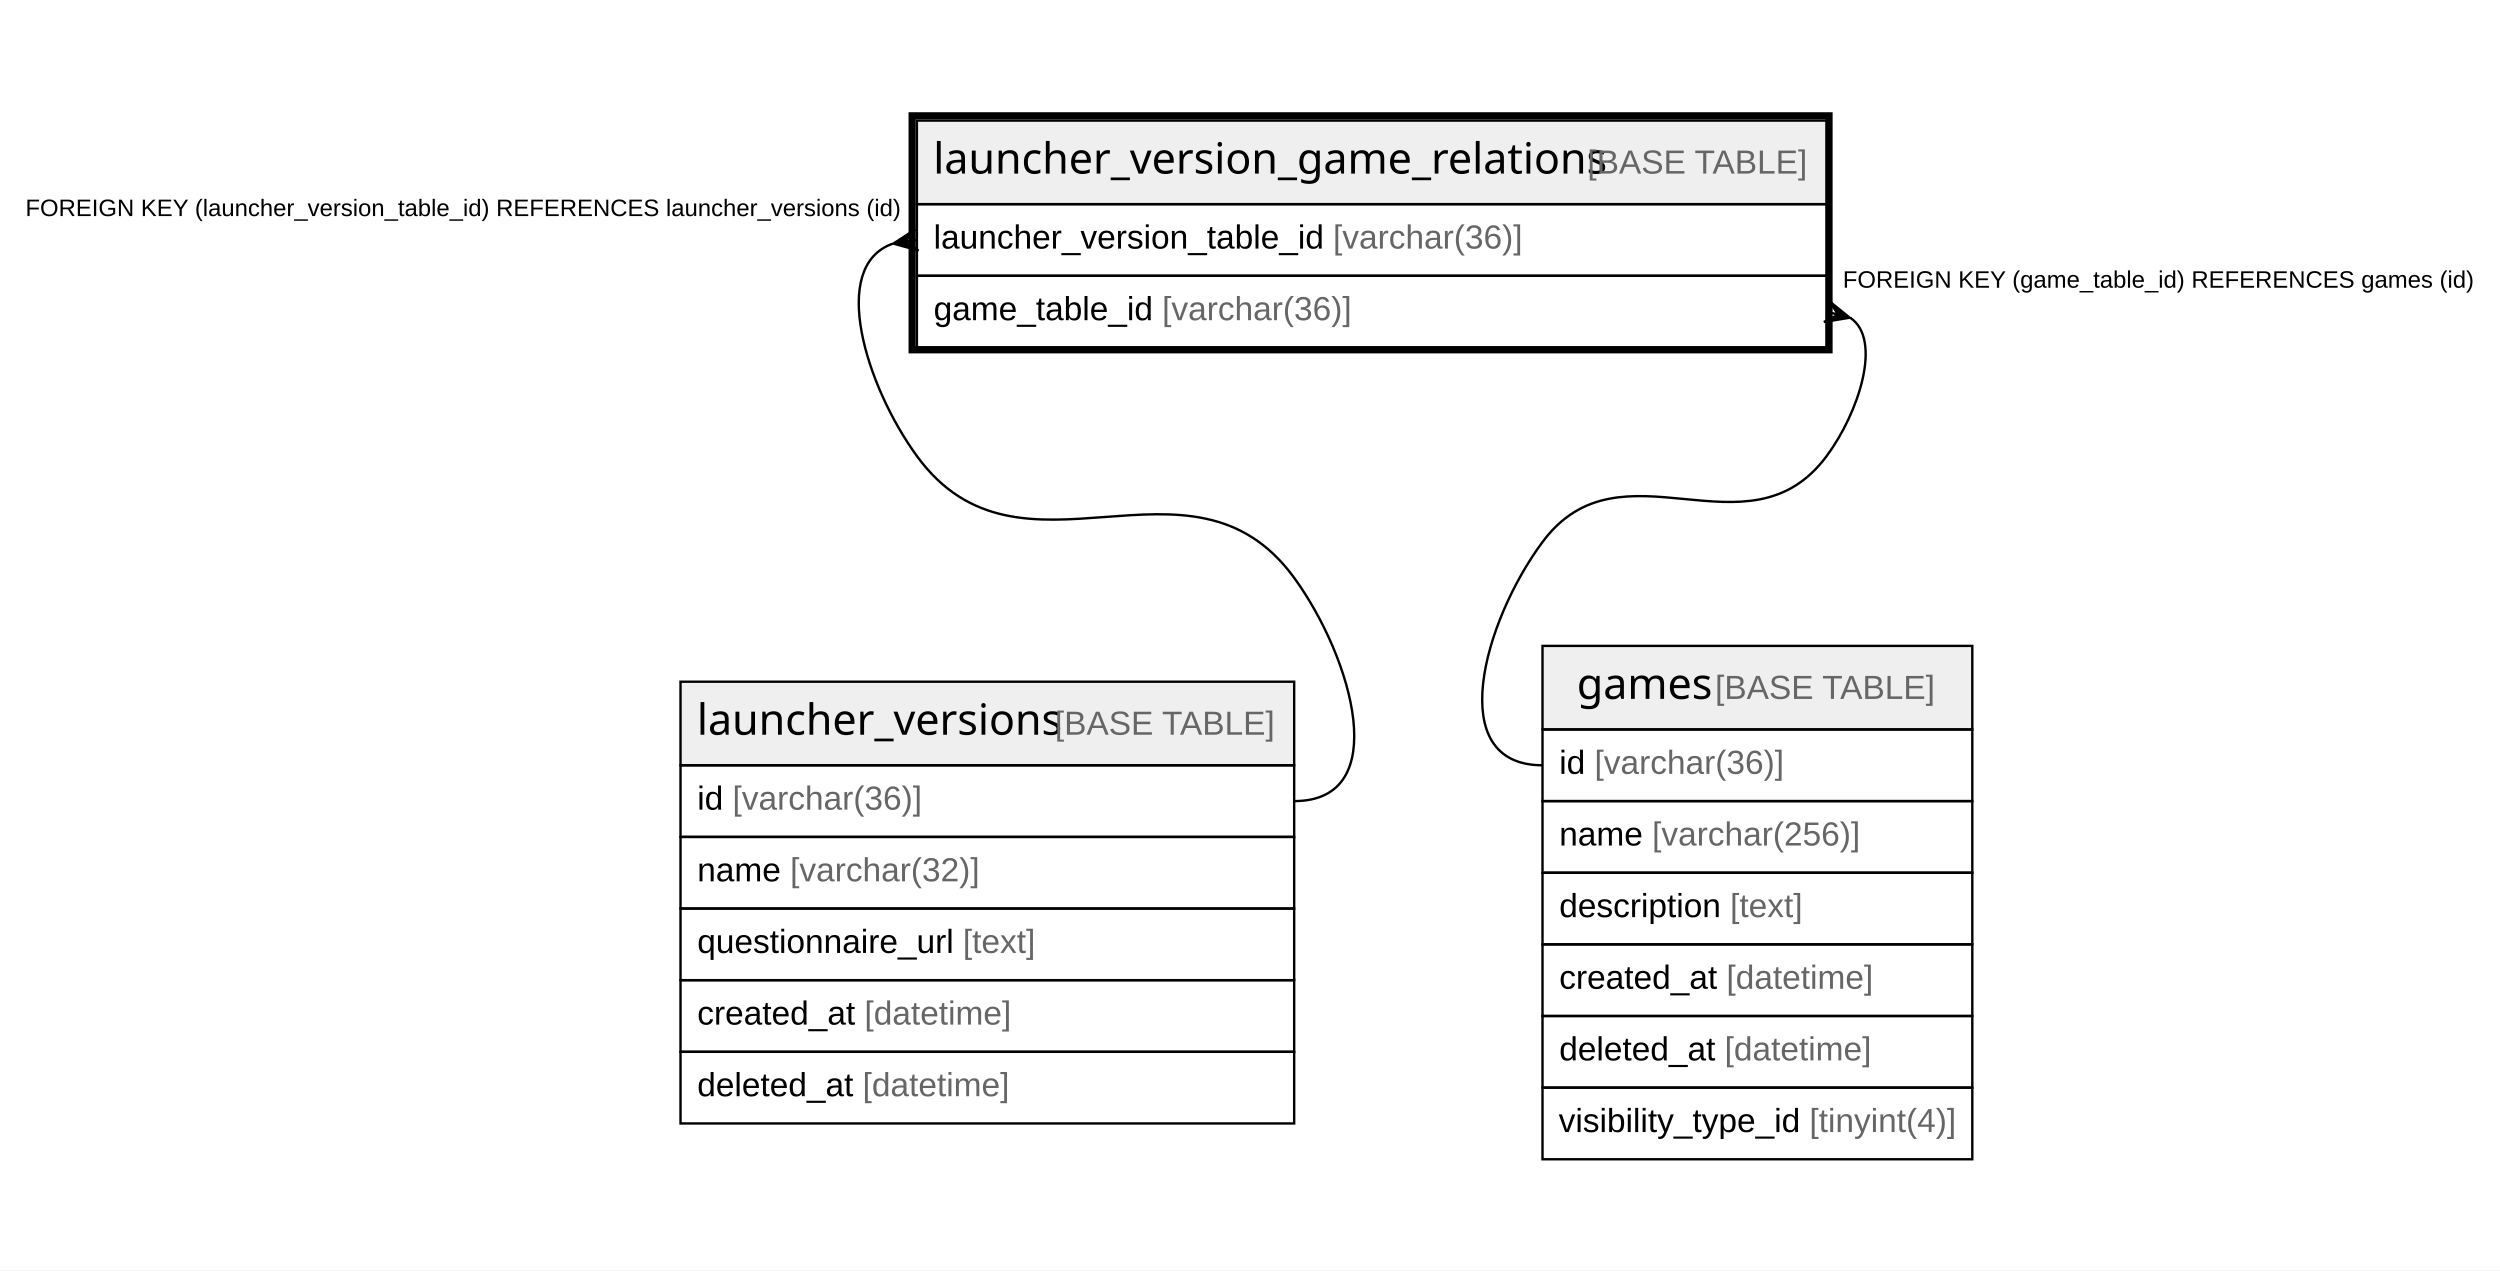
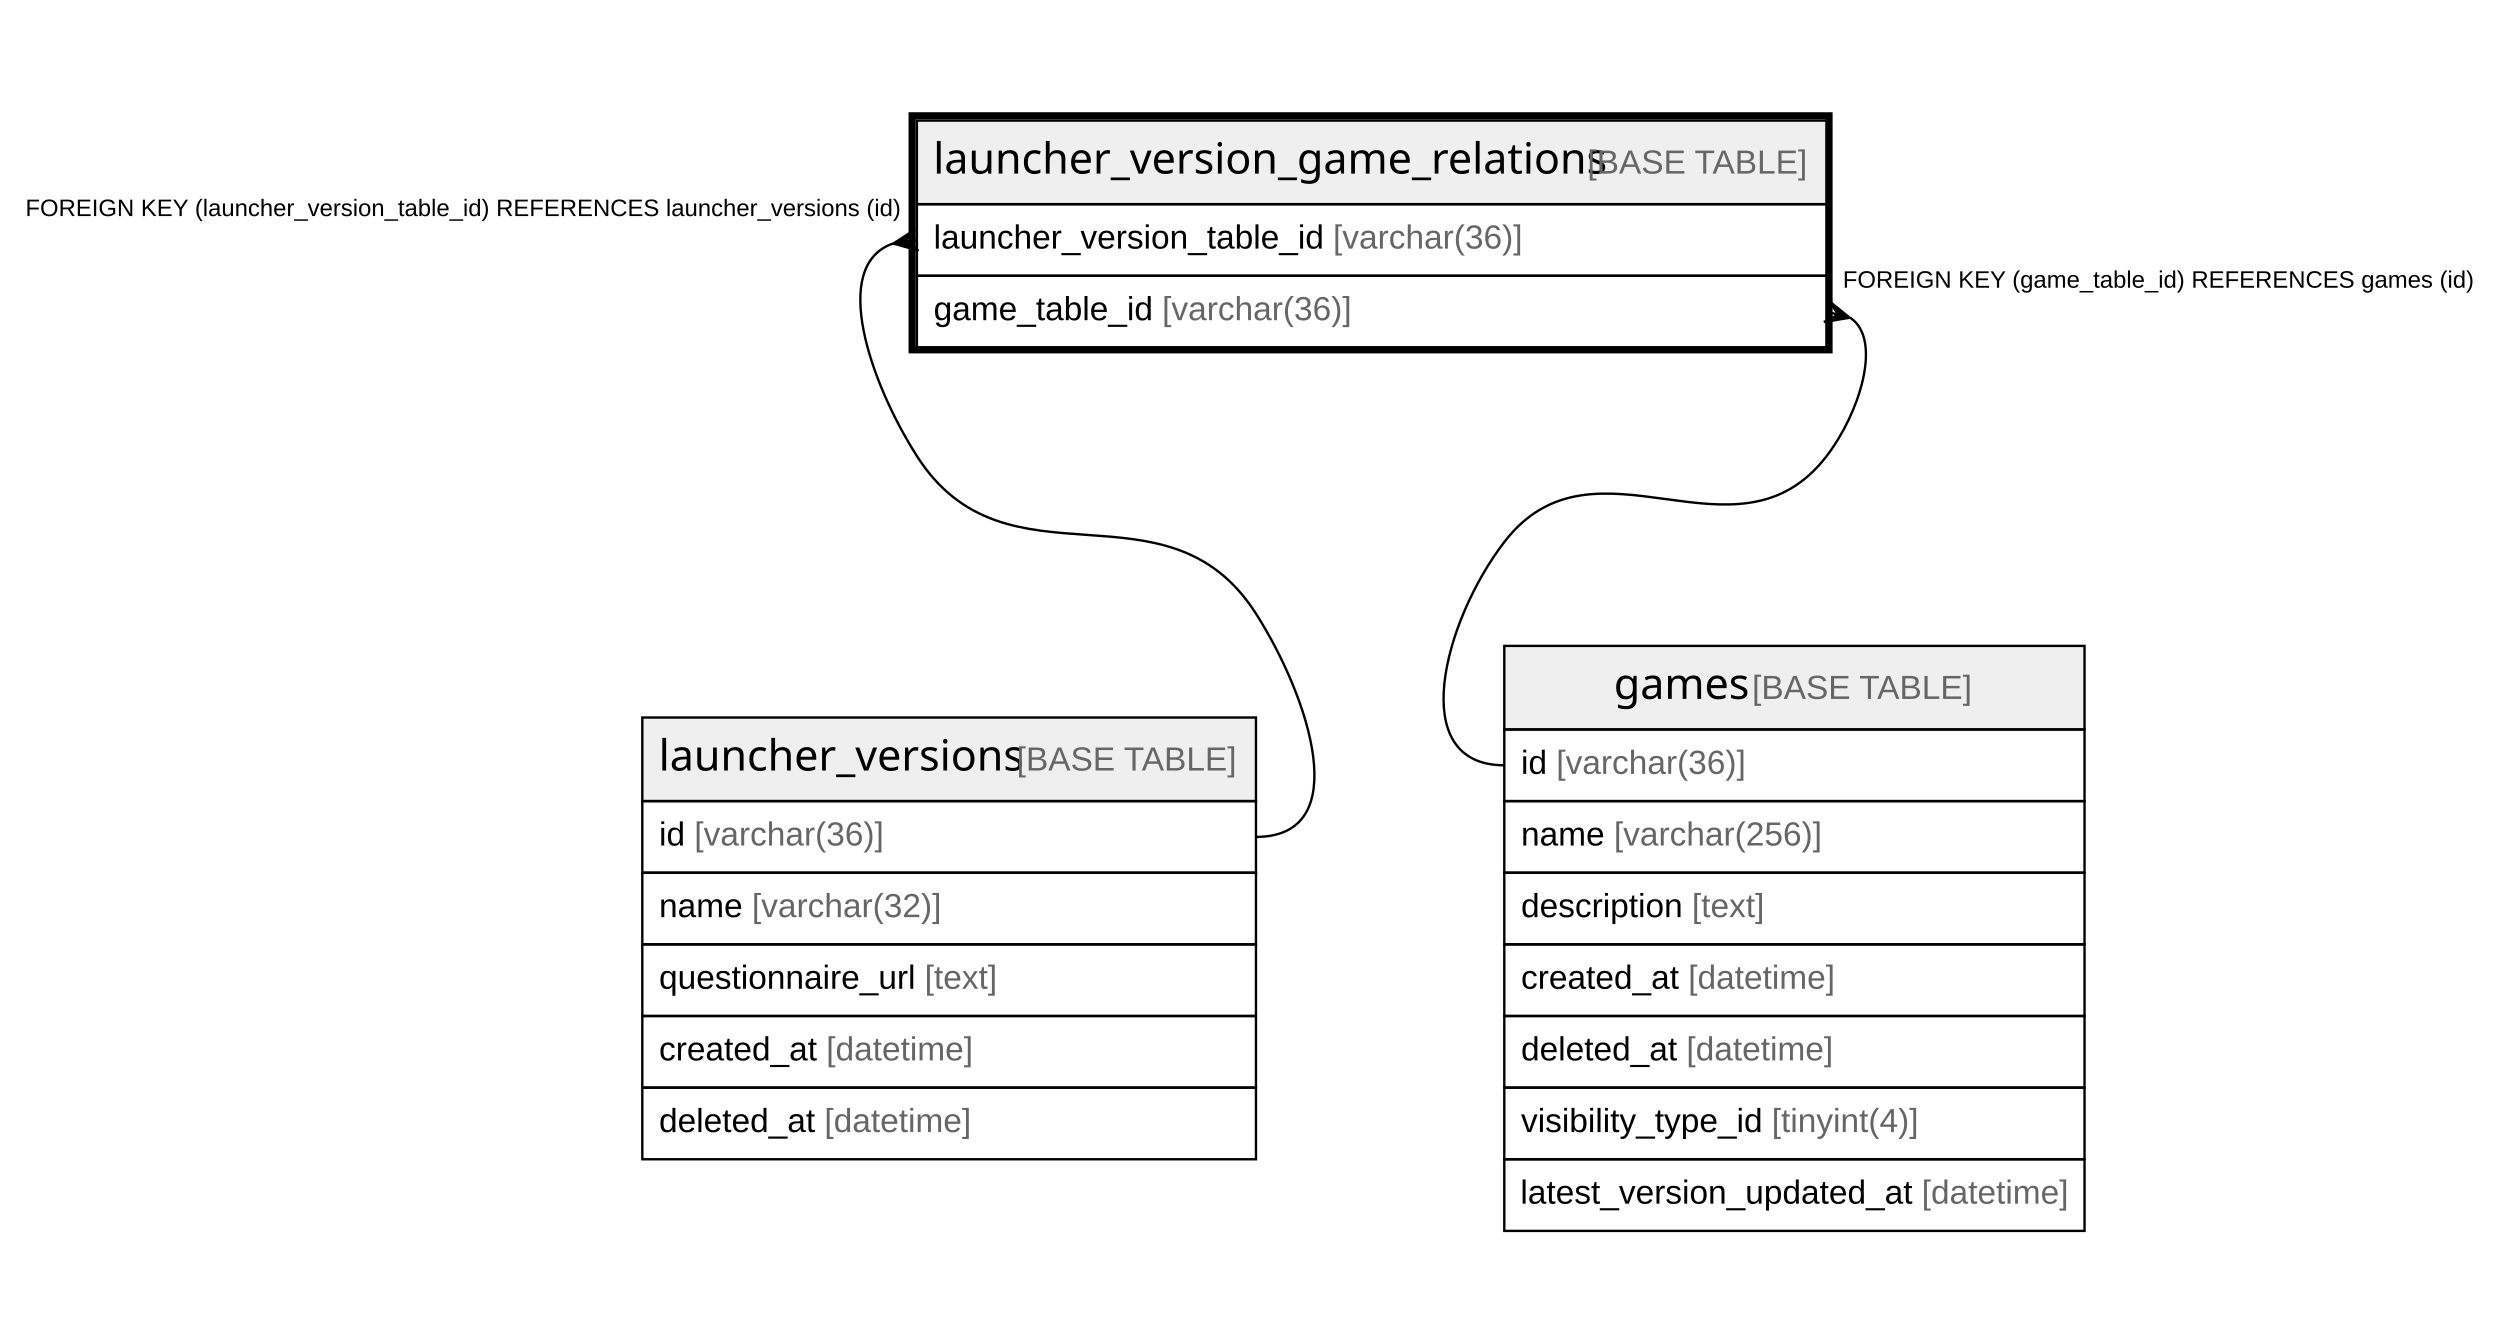
- <svg xmlns="http://www.w3.org/2000/svg" width="1047pt" height="532pt" viewBox="0.00 0.00 1047.00 532.00">
-   <g id="graph0" class="graph" transform="scale(1 1) rotate(0) translate(4 528)">
-     <polygon fill="#ffffff" stroke="transparent" points="-4,4 -4,-528 1043,-528 1043,4 -4,4" />
+ <svg xmlns="http://www.w3.org/2000/svg" width="1047pt" height="562pt" viewBox="0.00 0.00 1047.00 562.00">
+   <g id="graph0" class="graph" transform="scale(1 1) rotate(0) translate(4 558)">
+     <polygon fill="#ffffff" stroke="transparent" points="-4,4 -4,-558 1043,-558 1043,4 -4,4" />
    <g id="node1" class="node">
-       <polygon fill="#efefef" stroke="transparent" points="380,-442.5 380,-477.5 761,-477.5 761,-442.5 380,-442.5" />
-       <polygon fill="none" stroke="#000000" points="380,-442.5 380,-477.5 761,-477.5 761,-442.5 380,-442.5" />
-       <text text-anchor="start" x="386.843" y="-455.3" font-family="Arial Bold" font-size="18.00" fill="#000000">launcher_version_game_relations</text>
-       <text text-anchor="start" x="656.903" y="-455.3" font-family="Arial" font-size="14.00" fill="#000000"> </text>
-       <text text-anchor="start" x="660.793" y="-455.3" font-family="Arial" font-size="14.00" fill="#666666">[BASE TABLE]</text>
+       <polygon fill="#efefef" stroke="transparent" points="380,-472.5 380,-507.5 761,-507.5 761,-472.5 380,-472.5" />
+       <polygon fill="none" stroke="#000000" points="380,-472.5 380,-507.5 761,-507.5 761,-472.5 380,-472.5" />
+       <text text-anchor="start" x="386.843" y="-485.3" font-family="Arial Bold" font-size="18.00" fill="#000000">launcher_version_game_relations</text>
+       <text text-anchor="start" x="656.903" y="-485.3" font-family="Arial" font-size="14.00" fill="#000000"> </text>
+       <text text-anchor="start" x="660.793" y="-485.3" font-family="Arial" font-size="14.00" fill="#666666">[BASE TABLE]</text>
+       <polygon fill="none" stroke="#000000" points="380,-442.5 380,-472.5 761,-472.5 761,-442.5 380,-442.5" />
+       <text text-anchor="start" x="387" y="-453.9" font-family="Arial" font-size="14.00" fill="#000000">launcher_version_table_id </text>
+       <text text-anchor="start" x="554.268" y="-453.9" font-family="Arial" font-size="14.00" fill="#666666">[varchar(36)]</text>
      <polygon fill="none" stroke="#000000" points="380,-412.5 380,-442.5 761,-442.5 761,-412.5 380,-412.5" />
-       <text text-anchor="start" x="387" y="-423.9" font-family="Arial" font-size="14.00" fill="#000000">launcher_version_table_id </text>
-       <text text-anchor="start" x="554.268" y="-423.9" font-family="Arial" font-size="14.00" fill="#666666">[varchar(36)]</text>
-       <polygon fill="none" stroke="#000000" points="380,-382.5 380,-412.5 761,-412.5 761,-382.5 380,-382.5" />
-       <text text-anchor="start" x="387" y="-393.9" font-family="Arial" font-size="14.00" fill="#000000">game_table_id </text>
-       <text text-anchor="start" x="482.698" y="-393.9" font-family="Arial" font-size="14.00" fill="#666666">[varchar(36)]</text>
-       <polygon fill="none" stroke="#000000" stroke-width="3" points="378,-381.5 378,-479.5 762,-479.5 762,-381.5 378,-381.5" />
+       <text text-anchor="start" x="387" y="-423.9" font-family="Arial" font-size="14.00" fill="#000000">game_table_id </text>
+       <text text-anchor="start" x="482.698" y="-423.9" font-family="Arial" font-size="14.00" fill="#666666">[varchar(36)]</text>
+       <polygon fill="none" stroke="#000000" stroke-width="3" points="378,-411.5 378,-509.5 762,-509.5 762,-411.5 378,-411.5" />
    </g>
    <g id="node2" class="node">
-       <polygon fill="#efefef" stroke="transparent" points="281,-207.5 281,-242.5 538,-242.5 538,-207.5 281,-207.5" />
-       <polygon fill="none" stroke="#000000" points="281,-207.5 281,-242.5 538,-242.5 538,-207.5 281,-207.5" />
-       <text text-anchor="start" x="287.859" y="-220.3" font-family="Arial Bold" font-size="18.00" fill="#000000">launcher_versions</text>
-       <text text-anchor="start" x="433.887" y="-220.3" font-family="Arial" font-size="14.00" fill="#000000"> </text>
-       <text text-anchor="start" x="437.778" y="-220.3" font-family="Arial" font-size="14.00" fill="#666666">[BASE TABLE]</text>
-       <polygon fill="none" stroke="#000000" points="281,-177.5 281,-207.5 538,-207.5 538,-177.5 281,-177.5" />
-       <text text-anchor="start" x="288" y="-188.9" font-family="Arial" font-size="14.00" fill="#000000">id </text>
-       <text text-anchor="start" x="302.78" y="-188.9" font-family="Arial" font-size="14.00" fill="#666666">[varchar(36)]</text>
-       <polygon fill="none" stroke="#000000" points="281,-147.5 281,-177.5 538,-177.5 538,-147.5 281,-147.5" />
-       <text text-anchor="start" x="288" y="-158.9" font-family="Arial" font-size="14.00" fill="#000000">name </text>
-       <text text-anchor="start" x="326.899" y="-158.9" font-family="Arial" font-size="14.00" fill="#666666">[varchar(32)]</text>
-       <polygon fill="none" stroke="#000000" points="281,-117.5 281,-147.5 538,-147.5 538,-117.5 281,-117.5" />
-       <text text-anchor="start" x="288" y="-128.9" font-family="Arial" font-size="14.00" fill="#000000">questionnaire_url </text>
-       <text text-anchor="start" x="399.248" y="-128.9" font-family="Arial" font-size="14.00" fill="#666666">[text]</text>
-       <polygon fill="none" stroke="#000000" points="281,-87.5 281,-117.5 538,-117.5 538,-87.5 281,-87.5" />
-       <text text-anchor="start" x="288" y="-98.9" font-family="Arial" font-size="14.00" fill="#000000">created_at </text>
-       <text text-anchor="start" x="358.028" y="-98.9" font-family="Arial" font-size="14.00" fill="#666666">[datetime]</text>
-       <polygon fill="none" stroke="#000000" points="281,-57.5 281,-87.5 538,-87.5 538,-57.5 281,-57.5" />
-       <text text-anchor="start" x="288" y="-68.9" font-family="Arial" font-size="14.00" fill="#000000">deleted_at </text>
-       <text text-anchor="start" x="357.257" y="-68.9" font-family="Arial" font-size="14.00" fill="#666666">[datetime]</text>
+       <polygon fill="#efefef" stroke="transparent" points="265,-222.5 265,-257.5 522,-257.5 522,-222.5 265,-222.5" />
+       <polygon fill="none" stroke="#000000" points="265,-222.5 265,-257.5 522,-257.5 522,-222.5 265,-222.5" />
+       <text text-anchor="start" x="271.859" y="-235.3" font-family="Arial Bold" font-size="18.00" fill="#000000">launcher_versions</text>
+       <text text-anchor="start" x="417.887" y="-235.3" font-family="Arial" font-size="14.00" fill="#000000"> </text>
+       <text text-anchor="start" x="421.778" y="-235.3" font-family="Arial" font-size="14.00" fill="#666666">[BASE TABLE]</text>
+       <polygon fill="none" stroke="#000000" points="265,-192.5 265,-222.5 522,-222.5 522,-192.5 265,-192.5" />
+       <text text-anchor="start" x="272" y="-203.9" font-family="Arial" font-size="14.00" fill="#000000">id </text>
+       <text text-anchor="start" x="286.78" y="-203.9" font-family="Arial" font-size="14.00" fill="#666666">[varchar(36)]</text>
+       <polygon fill="none" stroke="#000000" points="265,-162.5 265,-192.5 522,-192.5 522,-162.5 265,-162.5" />
+       <text text-anchor="start" x="272" y="-173.9" font-family="Arial" font-size="14.00" fill="#000000">name </text>
+       <text text-anchor="start" x="310.899" y="-173.9" font-family="Arial" font-size="14.00" fill="#666666">[varchar(32)]</text>
+       <polygon fill="none" stroke="#000000" points="265,-132.5 265,-162.5 522,-162.5 522,-132.5 265,-132.5" />
+       <text text-anchor="start" x="272" y="-143.9" font-family="Arial" font-size="14.00" fill="#000000">questionnaire_url </text>
+       <text text-anchor="start" x="383.248" y="-143.9" font-family="Arial" font-size="14.00" fill="#666666">[text]</text>
+       <polygon fill="none" stroke="#000000" points="265,-102.5 265,-132.5 522,-132.5 522,-102.5 265,-102.5" />
+       <text text-anchor="start" x="272" y="-113.9" font-family="Arial" font-size="14.00" fill="#000000">created_at </text>
+       <text text-anchor="start" x="342.028" y="-113.9" font-family="Arial" font-size="14.00" fill="#666666">[datetime]</text>
+       <polygon fill="none" stroke="#000000" points="265,-72.5 265,-102.5 522,-102.5 522,-72.5 265,-72.5" />
+       <text text-anchor="start" x="272" y="-83.9" font-family="Arial" font-size="14.00" fill="#000000">deleted_at </text>
+       <text text-anchor="start" x="341.257" y="-83.9" font-family="Arial" font-size="14.00" fill="#666666">[datetime]</text>
    </g>
    <g id="edge1" class="edge">
-       <path fill="none" stroke="#000000" d="M369.794,-425.919C343.078,-416.418 358.638,-366.342 380,-337 423.43,-277.345 494.57,-345.655 538,-286 562.458,-252.405 579.556,-192.5 538,-192.5" />
-       <polygon fill="#000000" stroke="#000000" points="370.118,-425.969 379.311,-431.947 375.059,-426.735 380,-427.5 380,-427.5 380,-427.5 375.059,-426.735 380.689,-423.053 370.118,-425.969 370.118,-425.969" />
-       <text text-anchor="start" x="6.648" y="-437.5" font-family="Arial" font-size="10.00" fill="#000000">FOREIGN KEY (launcher_version_table_id) REFERENCES launcher_versions (id)</text>
+       <path fill="none" stroke="#000000" d="M369.847,-455.955C343.438,-446.663 360.48,-397.598 380,-367 417.43,-308.328 484.57,-359.672 522,-301 544.35,-265.966 563.556,-207.5 522,-207.5" />
+       <polygon fill="#000000" stroke="#000000" points="370.114,-455.995 379.323,-461.949 375.057,-456.748 380,-457.5 380,-457.5 380,-457.5 375.057,-456.748 380.677,-453.051 370.114,-455.995 370.114,-455.995" />
+       <text text-anchor="start" x="6.648" y="-467.5" font-family="Arial" font-size="10.00" fill="#000000">FOREIGN KEY (launcher_version_table_id) REFERENCES launcher_versions (id)</text>
    </g>
    <g id="node3" class="node">
-       <polygon fill="#efefef" stroke="transparent" points="642,-222.5 642,-257.5 822,-257.5 822,-222.5 642,-222.5" />
-       <polygon fill="none" stroke="#000000" points="642,-222.5 642,-257.5 822,-257.5 822,-222.5 642,-222.5" />
-       <text text-anchor="start" x="656.368" y="-235.3" font-family="Arial Bold" font-size="18.00" fill="#000000">games</text>
-       <text text-anchor="start" x="710.379" y="-235.3" font-family="Arial" font-size="14.00" fill="#000000"> </text>
-       <text text-anchor="start" x="714.269" y="-235.3" font-family="Arial" font-size="14.00" fill="#666666">[BASE TABLE]</text>
-       <polygon fill="none" stroke="#000000" points="642,-192.5 642,-222.5 822,-222.5 822,-192.5 642,-192.5" />
-       <text text-anchor="start" x="649" y="-203.9" font-family="Arial" font-size="14.00" fill="#000000">id </text>
-       <text text-anchor="start" x="663.78" y="-203.9" font-family="Arial" font-size="14.00" fill="#666666">[varchar(36)]</text>
-       <polygon fill="none" stroke="#000000" points="642,-162.5 642,-192.5 822,-192.5 822,-162.5 642,-162.5" />
-       <text text-anchor="start" x="649" y="-173.9" font-family="Arial" font-size="14.00" fill="#000000">name </text>
-       <text text-anchor="start" x="687.899" y="-173.9" font-family="Arial" font-size="14.00" fill="#666666">[varchar(256)]</text>
-       <polygon fill="none" stroke="#000000" points="642,-132.5 642,-162.5 822,-162.5 822,-132.5 642,-132.5" />
-       <text text-anchor="start" x="649" y="-143.9" font-family="Arial" font-size="14.00" fill="#000000">description </text>
-       <text text-anchor="start" x="720.568" y="-143.9" font-family="Arial" font-size="14.00" fill="#666666">[text]</text>
-       <polygon fill="none" stroke="#000000" points="642,-102.5 642,-132.5 822,-132.5 822,-102.5 642,-102.5" />
-       <text text-anchor="start" x="649" y="-113.9" font-family="Arial" font-size="14.00" fill="#000000">created_at </text>
-       <text text-anchor="start" x="719.028" y="-113.9" font-family="Arial" font-size="14.00" fill="#666666">[datetime]</text>
-       <polygon fill="none" stroke="#000000" points="642,-72.5 642,-102.5 822,-102.5 822,-72.5 642,-72.5" />
-       <text text-anchor="start" x="649" y="-83.9" font-family="Arial" font-size="14.00" fill="#000000">deleted_at </text>
-       <text text-anchor="start" x="718.257" y="-83.9" font-family="Arial" font-size="14.00" fill="#666666">[datetime]</text>
-       <polygon fill="none" stroke="#000000" points="642,-42.5 642,-72.5 822,-72.5 822,-42.5 642,-42.5" />
-       <text text-anchor="start" x="648.774" y="-53.9" font-family="Arial" font-size="14.00" fill="#000000">visibility_type_id </text>
-       <text text-anchor="start" x="753.781" y="-53.9" font-family="Arial" font-size="14.00" fill="#666666">[tinyint(4)]</text>
+       <polygon fill="#efefef" stroke="transparent" points="626,-252.5 626,-287.5 869,-287.5 869,-252.5 626,-252.5" />
+       <polygon fill="none" stroke="#000000" points="626,-252.5 626,-287.5 869,-287.5 869,-252.5 626,-252.5" />
+       <text text-anchor="start" x="671.868" y="-265.3" font-family="Arial Bold" font-size="18.00" fill="#000000">games</text>
+       <text text-anchor="start" x="725.879" y="-265.3" font-family="Arial" font-size="14.00" fill="#000000"> </text>
+       <text text-anchor="start" x="729.769" y="-265.3" font-family="Arial" font-size="14.00" fill="#666666">[BASE TABLE]</text>
+       <polygon fill="none" stroke="#000000" points="626,-222.5 626,-252.5 869,-252.5 869,-222.5 626,-222.5" />
+       <text text-anchor="start" x="633" y="-233.9" font-family="Arial" font-size="14.00" fill="#000000">id </text>
+       <text text-anchor="start" x="647.78" y="-233.9" font-family="Arial" font-size="14.00" fill="#666666">[varchar(36)]</text>
+       <polygon fill="none" stroke="#000000" points="626,-192.5 626,-222.5 869,-222.5 869,-192.5 626,-192.5" />
+       <text text-anchor="start" x="633" y="-203.9" font-family="Arial" font-size="14.00" fill="#000000">name </text>
+       <text text-anchor="start" x="671.899" y="-203.9" font-family="Arial" font-size="14.00" fill="#666666">[varchar(256)]</text>
+       <polygon fill="none" stroke="#000000" points="626,-162.5 626,-192.5 869,-192.5 869,-162.5 626,-162.5" />
+       <text text-anchor="start" x="633" y="-173.9" font-family="Arial" font-size="14.00" fill="#000000">description </text>
+       <text text-anchor="start" x="704.568" y="-173.9" font-family="Arial" font-size="14.00" fill="#666666">[text]</text>
+       <polygon fill="none" stroke="#000000" points="626,-132.5 626,-162.5 869,-162.5 869,-132.5 626,-132.5" />
+       <text text-anchor="start" x="633" y="-143.9" font-family="Arial" font-size="14.00" fill="#000000">created_at </text>
+       <text text-anchor="start" x="703.028" y="-143.9" font-family="Arial" font-size="14.00" fill="#666666">[datetime]</text>
+       <polygon fill="none" stroke="#000000" points="626,-102.5 626,-132.5 869,-132.5 869,-102.5 626,-102.5" />
+       <text text-anchor="start" x="633" y="-113.9" font-family="Arial" font-size="14.00" fill="#000000">deleted_at </text>
+       <text text-anchor="start" x="702.257" y="-113.9" font-family="Arial" font-size="14.00" fill="#666666">[datetime]</text>
+       <polygon fill="none" stroke="#000000" points="626,-72.5 626,-102.5 869,-102.5 869,-72.5 626,-72.5" />
+       <text text-anchor="start" x="633" y="-83.9" font-family="Arial" font-size="14.00" fill="#000000">visibility_type_id </text>
+       <text text-anchor="start" x="738.007" y="-83.9" font-family="Arial" font-size="14.00" fill="#666666">[tinyint(4)]</text>
+       <polygon fill="none" stroke="#000000" points="626,-42.5 626,-72.5 869,-72.5 869,-42.5 626,-42.5" />
+       <text text-anchor="start" x="632.737" y="-53.9" font-family="Arial" font-size="14.00" fill="#000000">latest_version_updated_at </text>
+       <text text-anchor="start" x="800.803" y="-53.9" font-family="Arial" font-size="14.00" fill="#666666">[datetime]</text>
    </g>
    <g id="edge2" class="edge">
-       <path fill="none" stroke="#000000" d="M770.963,-394.865C784.368,-385.764 774.522,-355.218 761,-337 728.067,-292.63 674.933,-345.37 642,-301 617.233,-267.632 600.444,-207.5 642,-207.5" />
-       <polygon fill="#000000" stroke="#000000" points="770.668,-394.943 759.849,-393.15 765.834,-396.221 761,-397.5 761,-397.5 761,-397.5 765.834,-396.221 762.151,-401.85 770.668,-394.943 770.668,-394.943" />
-       <text text-anchor="start" x="767.769" y="-407.5" font-family="Arial" font-size="10.00" fill="#000000">FOREIGN KEY (game_table_id) REFERENCES games (id)</text>
+       <path fill="none" stroke="#000000" d="M770.985,-424.848C784.462,-415.693 774.822,-384.991 761,-367 723.168,-317.758 663.832,-380.242 626,-331 600.683,-298.047 584.444,-237.5 626,-237.5" />
+       <polygon fill="#000000" stroke="#000000" points="770.665,-424.933 759.845,-423.151 765.832,-426.217 761,-427.5 761,-427.5 761,-427.5 765.832,-426.217 762.155,-431.849 770.665,-424.933 770.665,-424.933" />
+       <text text-anchor="start" x="767.769" y="-437.5" font-family="Arial" font-size="10.00" fill="#000000">FOREIGN KEY (game_table_id) REFERENCES games (id)</text>
    </g>
  </g>
</svg>
